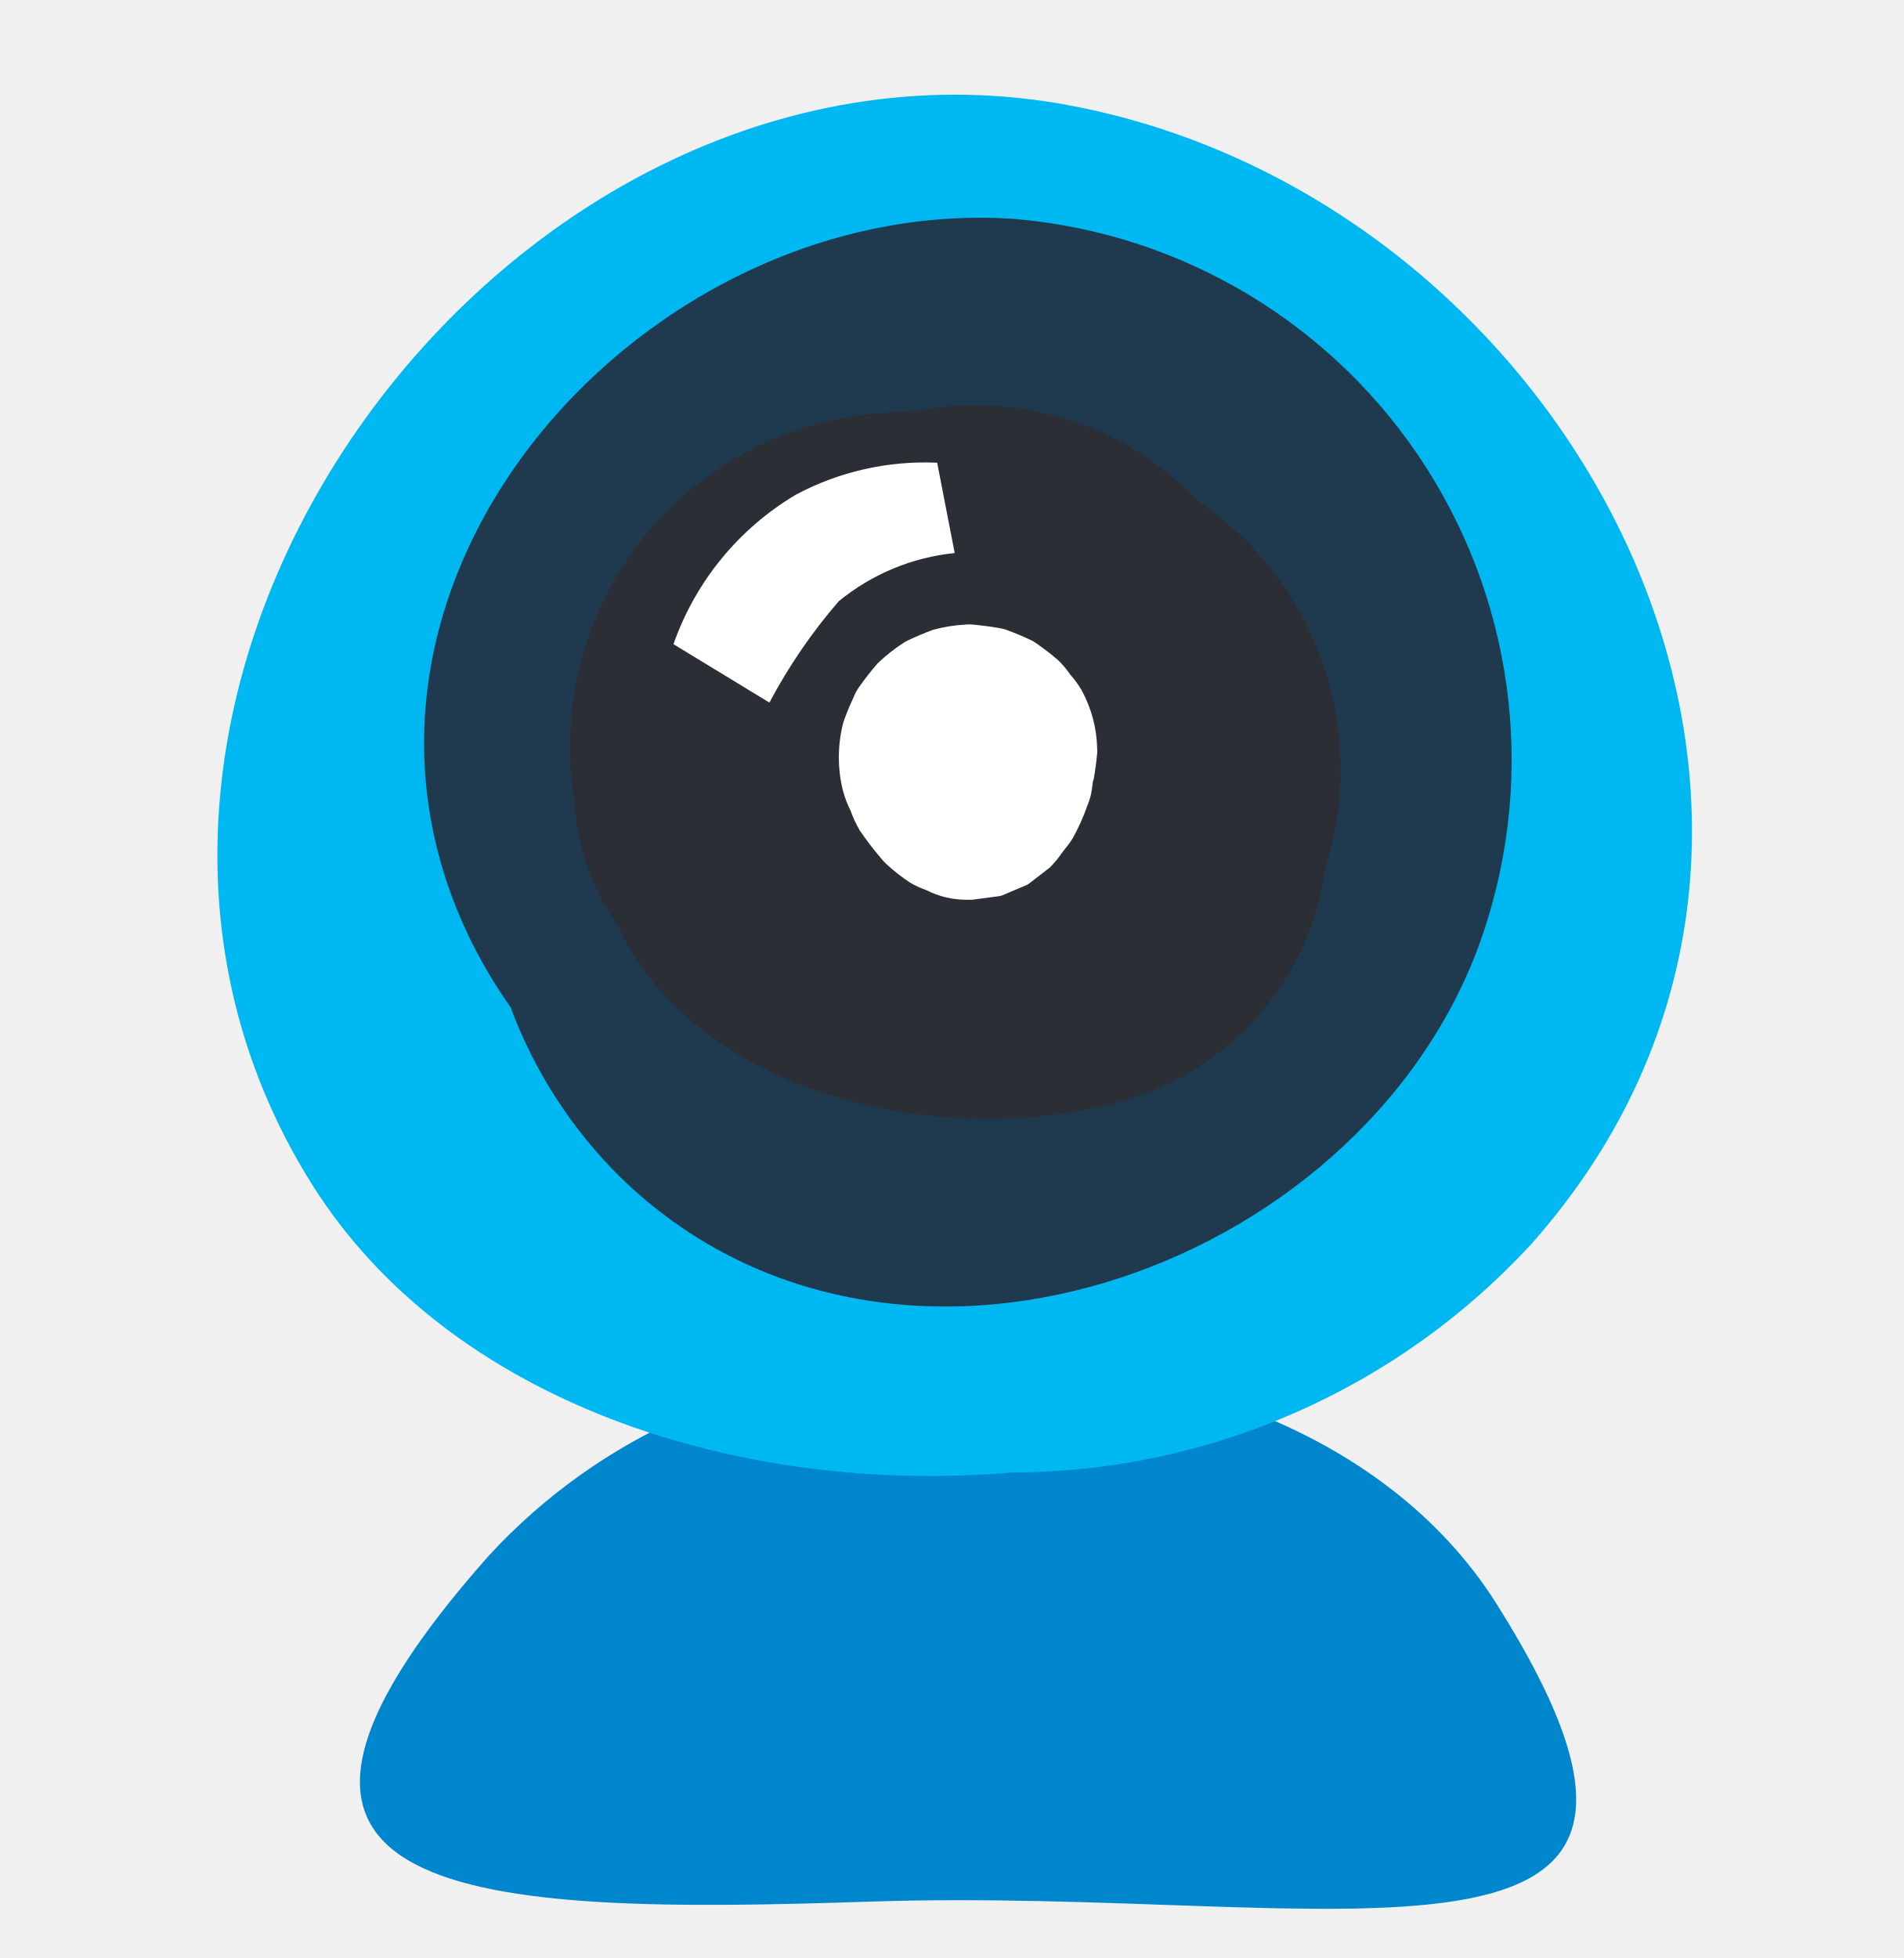
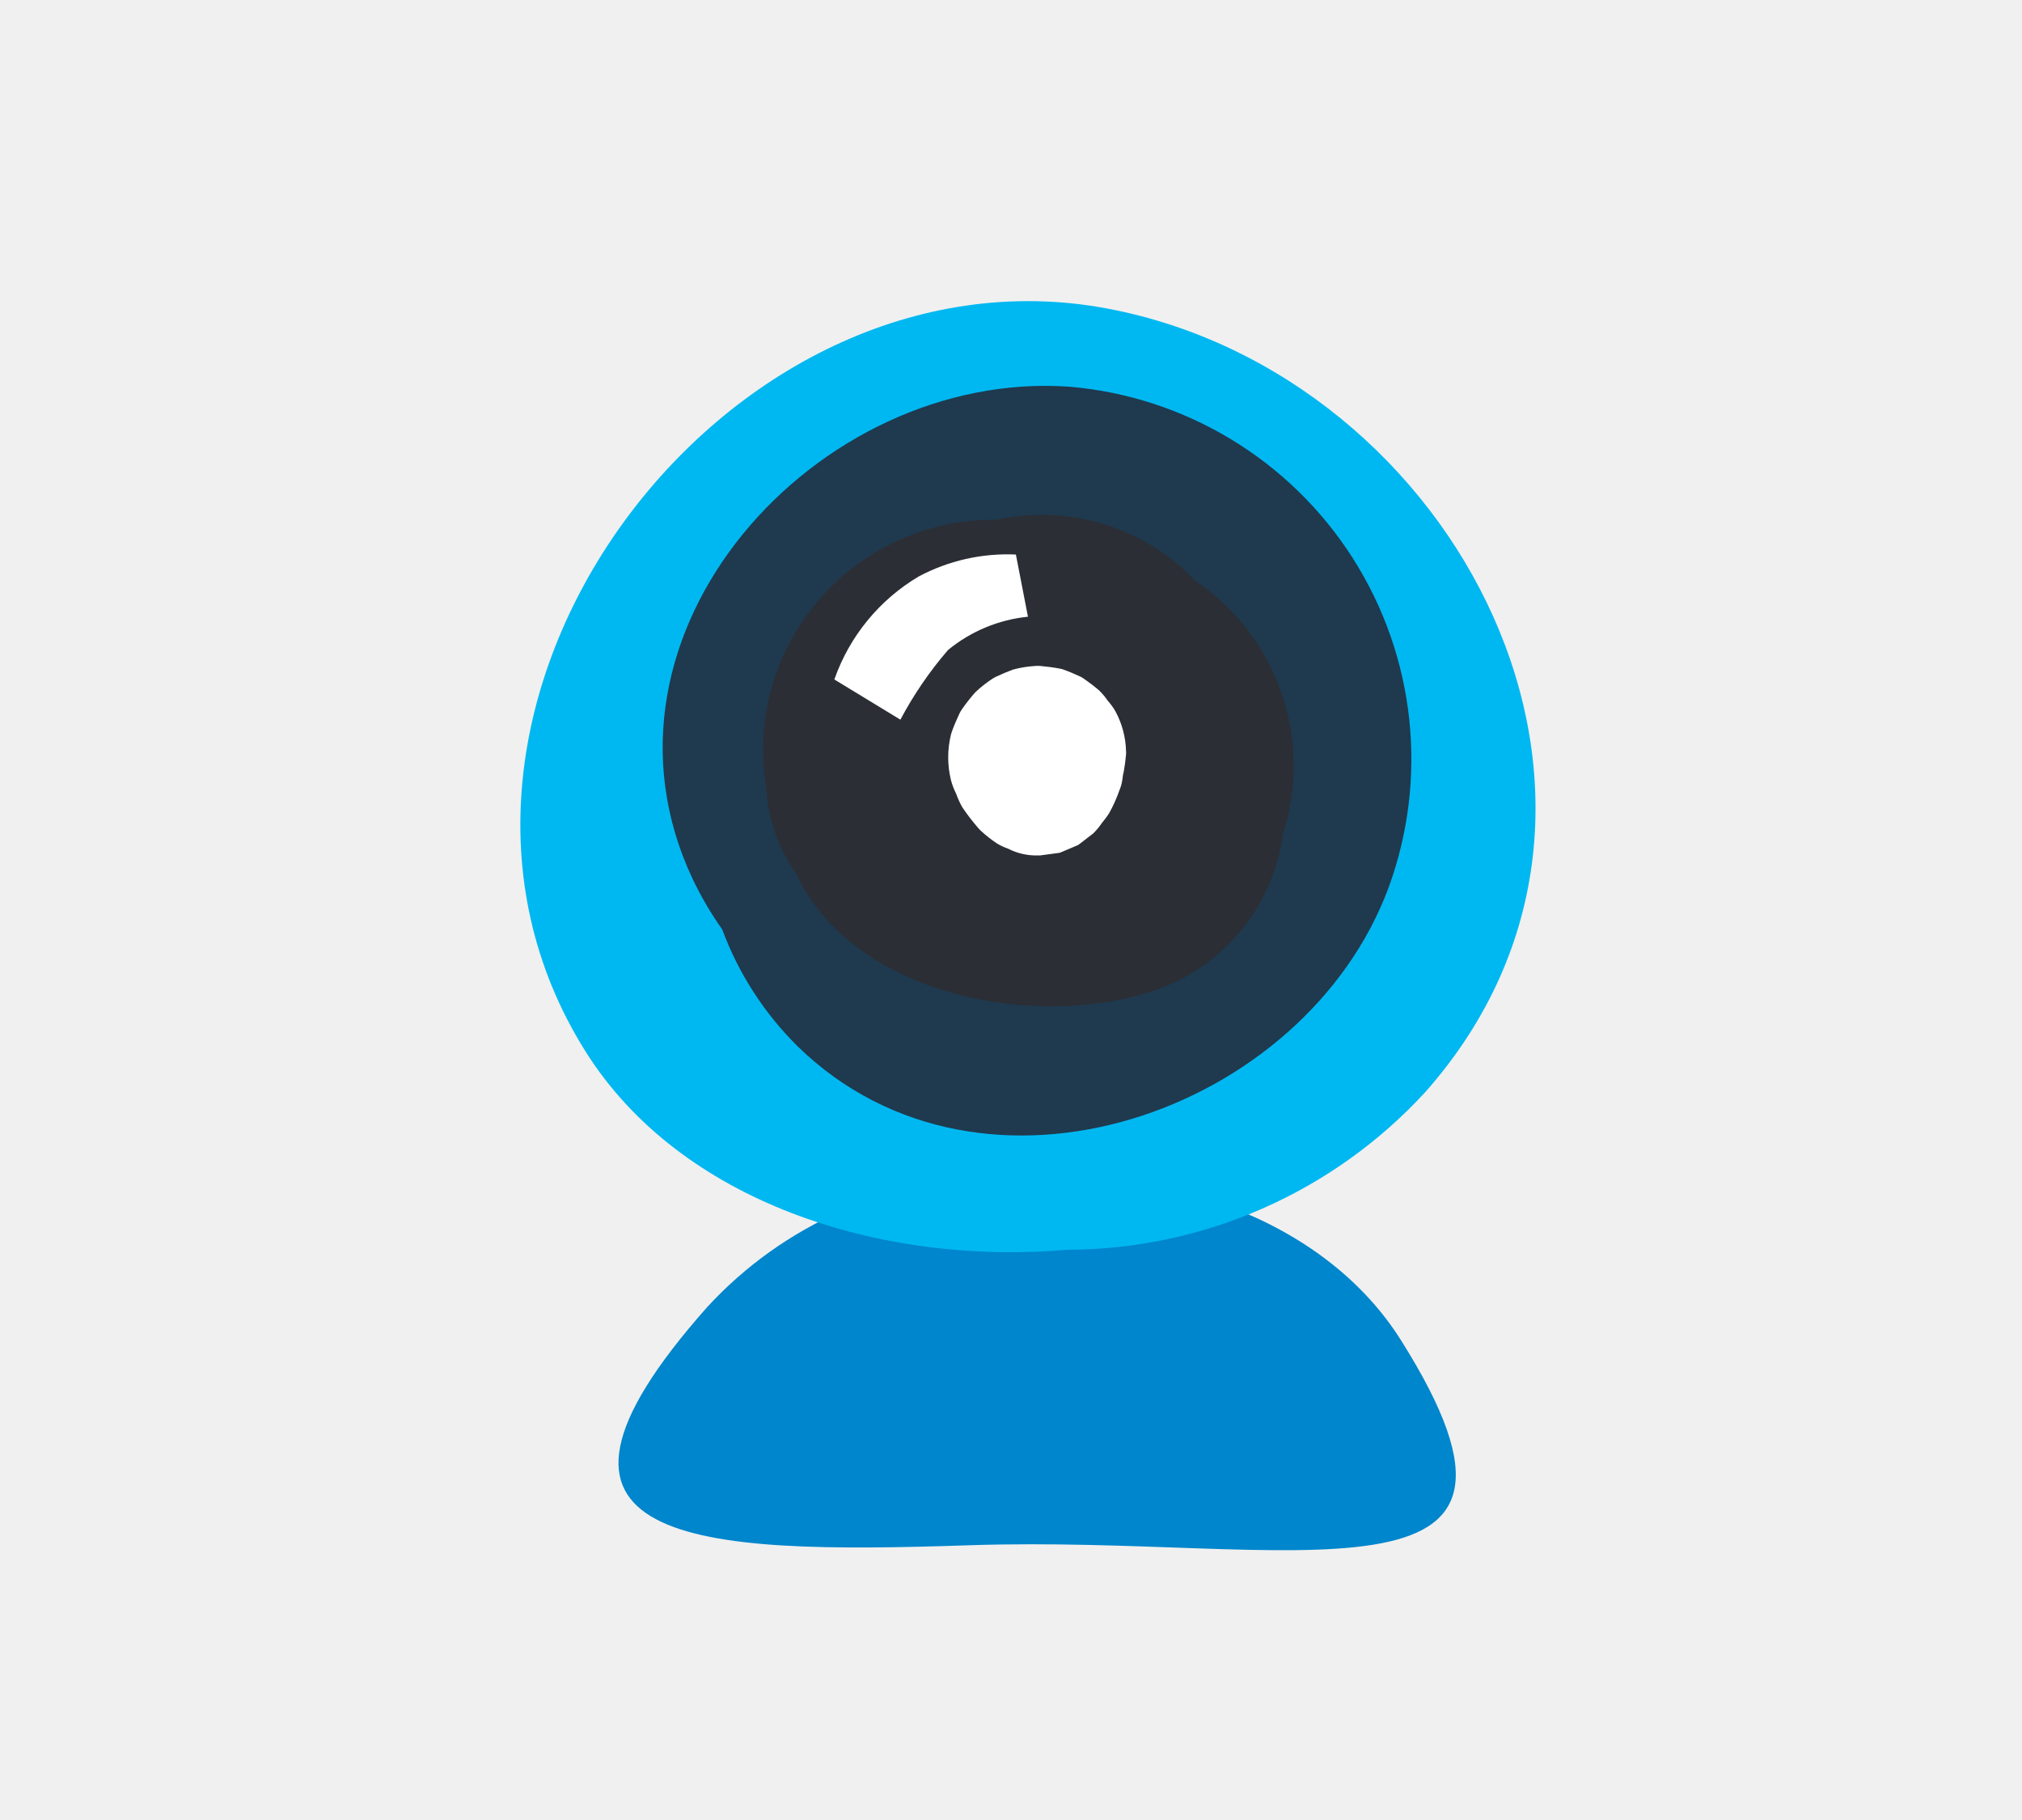
- <svg xmlns="http://www.w3.org/2000/svg" width="38.892" height="40" viewBox="0 0 38.892 40">
+ <svg xmlns="http://www.w3.org/2000/svg" width="60" height="54" viewBox="0 0 60 54">
  <defs>
    <clipPath id="clip-path">
+       <rect id="Retângulo_468" data-name="Retângulo 468" width="60" height="54" transform="translate(639 1318)" fill="none" stroke="#707070" stroke-width="1" opacity="0.4" />
+     </clipPath>
+     <clipPath id="clip-path-2">
      <path id="Caminho_4023" data-name="Caminho 4023" d="M345.517-116.584h38.892v-40H345.517Z" transform="translate(0)" fill="none" />
    </clipPath>
  </defs>
-   <g id="alfabeto_w_e002_fim" transform="translate(-345.517 156.584)" clip-path="url(#clip-path)">
-     <g id="Grupo_2835" data-name="Grupo 2835" transform="translate(352.87 -128.726)">
-       <path id="Caminho_4017" data-name="Caminho 4017" d="M3.914,4.127c9.6-.32,18.078,2.3,12.8-6.077C14.412-5.609,9.533-7.2,4.9-6.8A11.955,11.955,0,0,0-3.879-2.937C-10.163,4.149-4.238,4.4,3.914,4.127" transform="translate(6.509 6.863)" fill="#0086cc" />
-     </g>
-     <g id="Grupo_2836" data-name="Grupo 2836" transform="translate(349.958 -154.649)">
-       <path id="Caminho_4018" data-name="Caminho 4018" d="M6.543.083C-4.875-2.075-15.324,12-8.941,22.136c2.788,4.426,8.689,6.351,14.29,5.872a14.46,14.46,0,0,0,10.62-4.677C23.568,14.757,16.9,2.04,6.543.083" transform="translate(10.882 0.138)" fill="#00b8f1" />
-     </g>
-     <g id="Grupo_2837" data-name="Grupo 2837" transform="translate(354.181 -152.135)">
-       <path id="Caminho_4019" data-name="Caminho 4019" d="M4.53.009C-2.943-.513-10.09,7.316-6.641,14.621a10.129,10.129,0,0,0,.874,1.491,9.546,9.546,0,0,0,2.251,3.481c5.489,5.334,15.041,1.963,17.523-4.721A11.089,11.089,0,0,0,4.53.009" transform="translate(7.533 0.015)" fill="#1f394f" />
-     </g>
-     <g id="Grupo_2838" data-name="Grupo 2838" transform="translate(357.161 -148.303)">
-       <path id="Caminho_4020" data-name="Caminho 4020" d="M4.816.735A6.241,6.241,0,0,0-.143-1.21a7.105,7.105,0,0,0-.961.128A6.853,6.853,0,0,0-7.832,4.189a6.9,6.9,0,0,0-.083,2.687,4.825,4.825,0,0,0,.887,2.538c1.622,3.5,6.77,4.615,10.354,3.556A5.706,5.706,0,0,0,7.417,8.234a6.611,6.611,0,0,0-2.6-7.5" transform="translate(8.01 1.222)" fill="#2b2e34" />
-     </g>
-     <g id="Grupo_2839" data-name="Grupo 2839" transform="translate(359.275 -147.144)">
-       <path id="Caminho_4021" data-name="Caminho 4021" d="M0,1.4A5.777,5.777,0,0,1,2.5-1.654a5.6,5.6,0,0,1,2.887-.653L5.745-.462a4.446,4.446,0,0,0-2.37.986A11.152,11.152,0,0,0,1.96,2.593Z" transform="translate(0 2.32)" fill="#fff" />
-     </g>
-     <g id="Grupo_2840" data-name="Grupo 2840" transform="translate(362.655 -143.827)">
-       <path id="Caminho_4022" data-name="Caminho 4022" d="M1.861.5A1.952,1.952,0,0,0,1.633.189a1.874,1.874,0,0,0-.251-.3C1.244-.229,1.094-.344.945-.448.924-.463.9-.477.882-.49S.839-.512.817-.524C.674-.591.482-.674.335-.725L.295-.74A.781.781,0,0,0,.211-.759C.029-.794-.173-.818-.357-.836a.763.763,0,0,0-.16,0,3.164,3.164,0,0,0-.657.107c-.171.064-.352.139-.519.219-.026.013-.051.027-.075.042a3.518,3.518,0,0,0-.511.4.438.438,0,0,0-.053.056,5.711,5.711,0,0,0-.352.453.827.827,0,0,0-.082.141c-.078.17-.159.352-.221.528a.717.717,0,0,0-.026.083,2.829,2.829,0,0,0,0,1.364,2.206,2.206,0,0,0,.155.405,2.487,2.487,0,0,0,.184.4,6.241,6.241,0,0,0,.416.548,1.477,1.477,0,0,0,.127.141,3.831,3.831,0,0,0,.488.383,1.774,1.774,0,0,0,.325.151,1.815,1.815,0,0,0,.871.2.286.286,0,0,0,.037,0,.137.137,0,0,0,.037,0l.556-.074L.229,4.7l.5-.211.021-.01c.014-.008.026-.016.038-.024l.424-.327L1.239,4.1a2.037,2.037,0,0,0,.221-.272c.072-.094.157-.192.221-.3a4.231,4.231,0,0,0,.3-.668,1.364,1.364,0,0,0,.07-.211c.008-.038.014-.077.021-.115s.011-.1.019-.144c0-.022.013-.043.018-.067.032-.173.056-.362.072-.536a.5.5,0,0,0,0-.085A2.623,2.623,0,0,0,1.861.5" transform="translate(3.095 0.839)" fill="#fff" />
+   <g id="alfabeto_w_e002_fim" transform="translate(-639 -1318)" clip-path="url(#clip-path)">
+     <g id="alfabeto_w_e002_fim-2" data-name="alfabeto_w_e002_fim" transform="translate(304.483 1481.584)" clip-path="url(#clip-path-2)">
+       <g id="Grupo_2835" data-name="Grupo 2835" transform="translate(352.87 -128.726)">
+         <path id="Caminho_4017" data-name="Caminho 4017" d="M3.914,4.127c9.6-.32,18.078,2.3,12.8-6.077C14.412-5.609,9.533-7.2,4.9-6.8A11.955,11.955,0,0,0-3.879-2.937C-10.163,4.149-4.238,4.4,3.914,4.127" transform="translate(6.509 6.863)" fill="#0086cc" />
+       </g>
+       <g id="Grupo_2836" data-name="Grupo 2836" transform="translate(349.958 -154.649)">
+         <path id="Caminho_4018" data-name="Caminho 4018" d="M6.543.083C-4.875-2.075-15.324,12-8.941,22.136c2.788,4.426,8.689,6.351,14.29,5.872a14.46,14.46,0,0,0,10.62-4.677C23.568,14.757,16.9,2.04,6.543.083" transform="translate(10.882 0.138)" fill="#00b8f1" />
+       </g>
+       <g id="Grupo_2837" data-name="Grupo 2837" transform="translate(354.181 -152.135)">
+         <path id="Caminho_4019" data-name="Caminho 4019" d="M4.53.009C-2.943-.513-10.09,7.316-6.641,14.621a10.129,10.129,0,0,0,.874,1.491,9.546,9.546,0,0,0,2.251,3.481c5.489,5.334,15.041,1.963,17.523-4.721A11.089,11.089,0,0,0,4.53.009" transform="translate(7.533 0.015)" fill="#1f394f" />
+       </g>
+       <g id="Grupo_2838" data-name="Grupo 2838" transform="translate(357.161 -148.303)">
+         <path id="Caminho_4020" data-name="Caminho 4020" d="M4.816.735A6.241,6.241,0,0,0-.143-1.21a7.105,7.105,0,0,0-.961.128A6.853,6.853,0,0,0-7.832,4.189a6.9,6.9,0,0,0-.083,2.687,4.825,4.825,0,0,0,.887,2.538c1.622,3.5,6.77,4.615,10.354,3.556A5.706,5.706,0,0,0,7.417,8.234a6.611,6.611,0,0,0-2.6-7.5" transform="translate(8.01 1.222)" fill="#2b2e34" />
+       </g>
+       <g id="Grupo_2839" data-name="Grupo 2839" transform="translate(359.275 -147.144)">
+         <path id="Caminho_4021" data-name="Caminho 4021" d="M0,1.4A5.777,5.777,0,0,1,2.5-1.654a5.6,5.6,0,0,1,2.887-.653L5.745-.462a4.446,4.446,0,0,0-2.37.986A11.152,11.152,0,0,0,1.96,2.593Z" transform="translate(0 2.32)" fill="#fff" />
+       </g>
+       <g id="Grupo_2840" data-name="Grupo 2840" transform="translate(362.655 -143.827)">
+         <path id="Caminho_4022" data-name="Caminho 4022" d="M1.861.5A1.952,1.952,0,0,0,1.633.189a1.874,1.874,0,0,0-.251-.3C1.244-.229,1.094-.344.945-.448.924-.463.9-.477.882-.49S.839-.512.817-.524C.674-.591.482-.674.335-.725L.295-.74A.781.781,0,0,0,.211-.759C.029-.794-.173-.818-.357-.836a.763.763,0,0,0-.16,0,3.164,3.164,0,0,0-.657.107c-.171.064-.352.139-.519.219-.026.013-.051.027-.075.042a3.518,3.518,0,0,0-.511.4.438.438,0,0,0-.053.056,5.711,5.711,0,0,0-.352.453.827.827,0,0,0-.082.141c-.078.17-.159.352-.221.528a.717.717,0,0,0-.026.083,2.829,2.829,0,0,0,0,1.364,2.206,2.206,0,0,0,.155.405,2.487,2.487,0,0,0,.184.4,6.241,6.241,0,0,0,.416.548,1.477,1.477,0,0,0,.127.141,3.831,3.831,0,0,0,.488.383,1.774,1.774,0,0,0,.325.151,1.815,1.815,0,0,0,.871.2.286.286,0,0,0,.037,0,.137.137,0,0,0,.037,0l.556-.074L.229,4.7l.5-.211.021-.01c.014-.008.026-.016.038-.024l.424-.327L1.239,4.1a2.037,2.037,0,0,0,.221-.272c.072-.094.157-.192.221-.3a4.231,4.231,0,0,0,.3-.668,1.364,1.364,0,0,0,.07-.211c.008-.038.014-.077.021-.115s.011-.1.019-.144c0-.022.013-.043.018-.067.032-.173.056-.362.072-.536a.5.5,0,0,0,0-.085A2.623,2.623,0,0,0,1.861.5" transform="translate(3.095 0.839)" fill="#fff" />
+       </g>
    </g>
  </g>
</svg>
